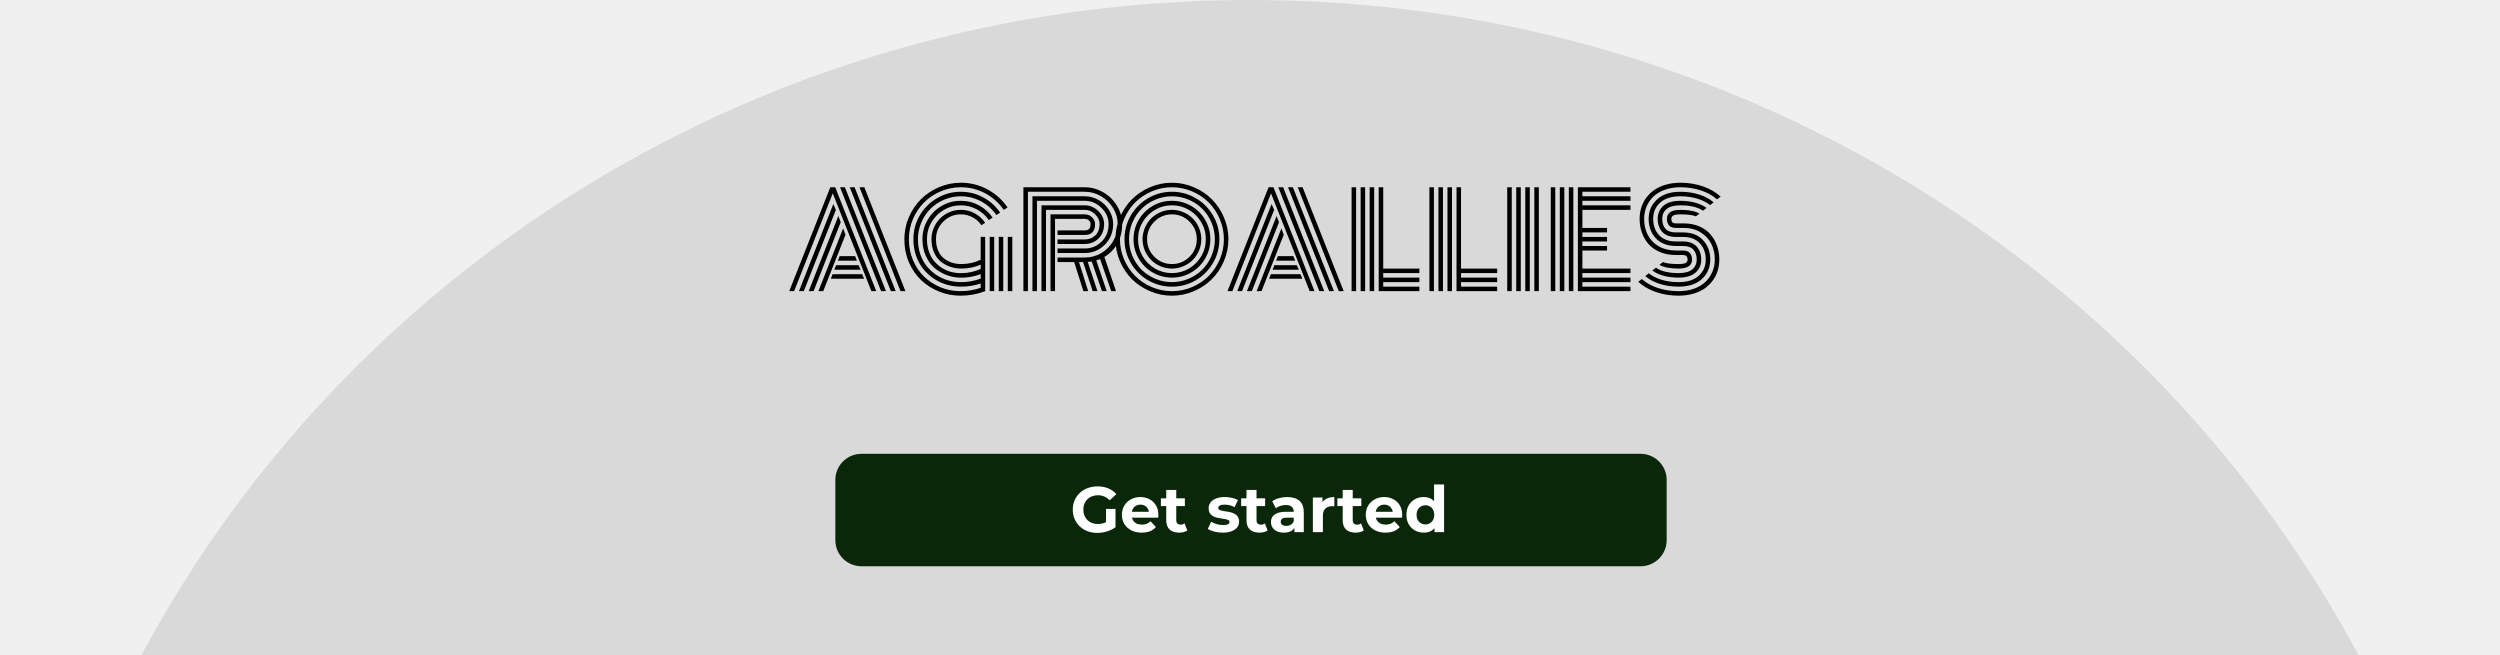
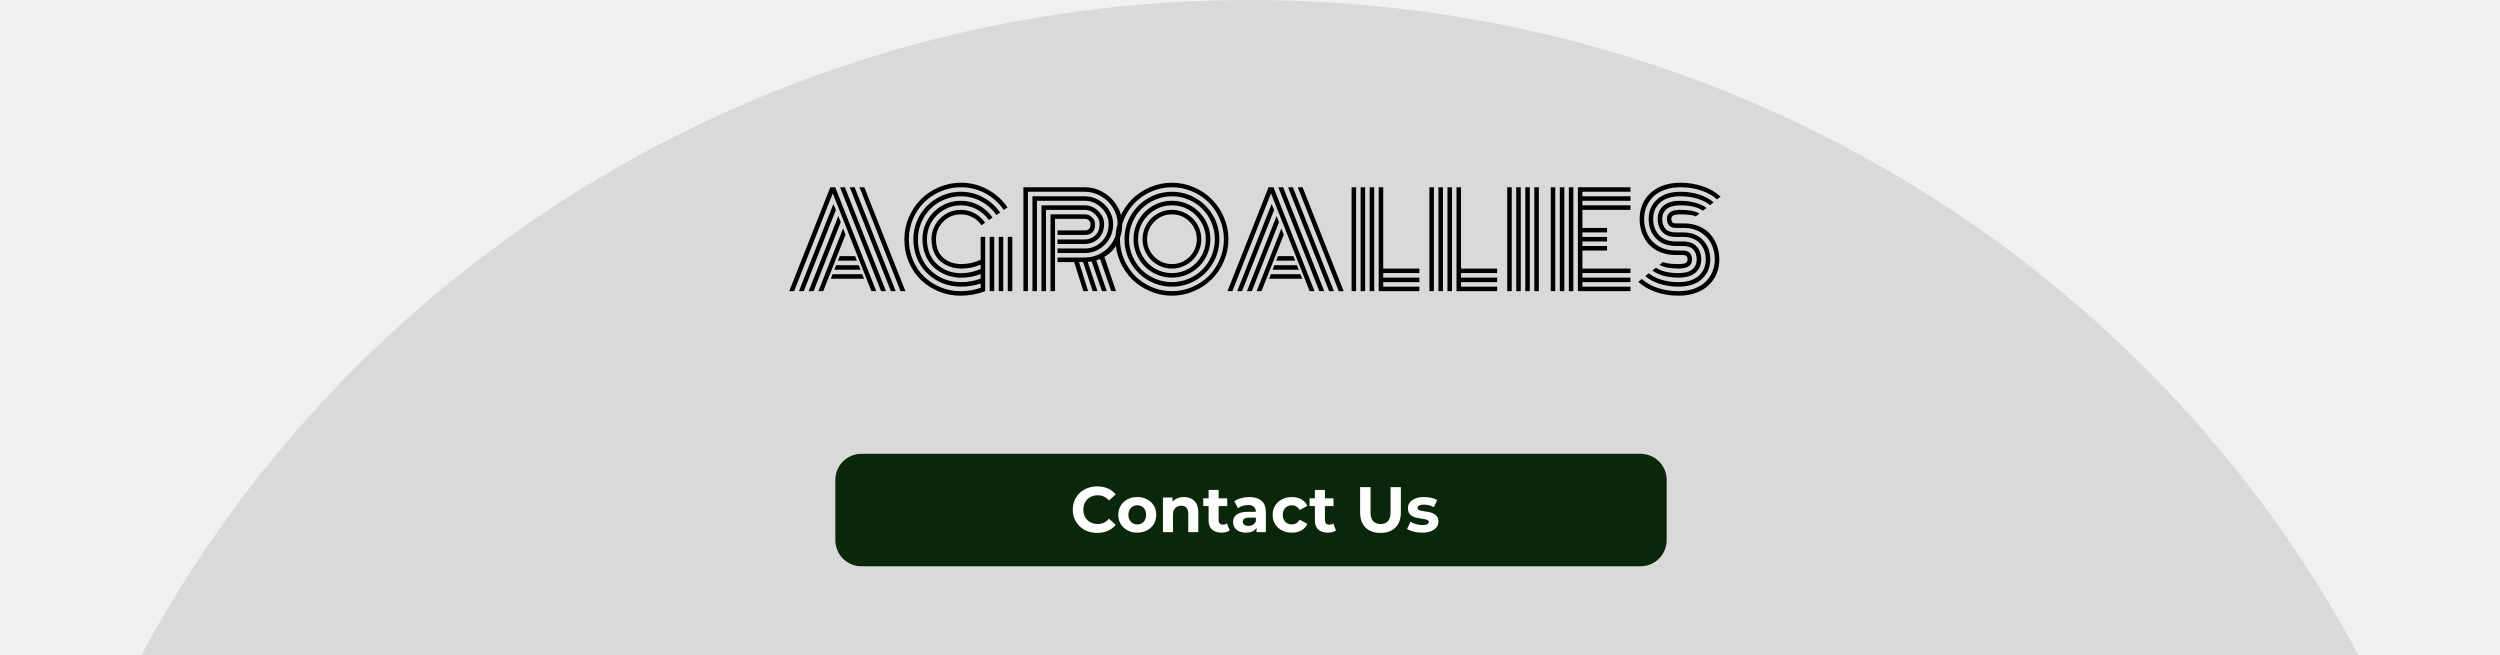
<svg xmlns="http://www.w3.org/2000/svg" width="1245" height="326" viewBox="0 0 1245 326" fill="none">
  <path d="M1245 607C1245 942.237 966.297 1214 622.5 1214C278.703 1214 0 942.237 0 607C0 271.763 278.703 0 622.5 0C966.297 0 1245 271.763 1245 607Z" fill="#D9D9D9" />
  <path d="M417.25 129.812L418.156 127.562H425.844L426.75 129.812H417.25ZM415.5 134.312L416.375 132.062H427.594L428.562 134.312H415.5ZM413.75 138.812L414.625 136.562H429.375L430.312 138.812H413.75ZM395.469 145H393.031L413.5 93.25H415.938L436.375 145H433.969L414.719 96.281L395.469 145ZM415 101.625L416.281 104.5L400.281 145H397.875L415 101.625ZM417.5 107.562L418.688 110.656L405.156 145H402.719L417.5 107.562ZM419.875 113.75L421.062 116.906L409.969 145H407.562L419.875 113.75ZM450.906 145H448.469L428.031 93.25H430.438L450.906 145ZM425.594 93.25L446.062 145H443.656L423.188 93.25H425.594ZM420.75 93.25L441.219 145H438.781L418.344 93.25H420.75ZM492.875 117.969H495.125V145H492.875V117.969ZM501.875 117.969H504.125V145H501.875V117.969ZM497.375 117.969H499.625V145H497.375V117.969ZM490.625 117.969V145C486.667 146.5 482.562 147.25 478.312 147.25C474.625 147.25 471.094 146.573 467.719 145.219C464.344 143.865 461.375 141.99 458.812 139.594C456.25 137.177 454.198 134.198 452.656 130.656C451.135 127.094 450.375 123.25 450.375 119.125C450.375 115.312 451.115 111.677 452.594 108.219C454.094 104.74 456.094 101.75 458.594 99.25C461.115 96.729 464.104 94.729 467.562 93.25C471.042 91.75 474.688 91 478.5 91C483.25 91 487.667 92.104 491.75 94.312C495.833 96.521 499.167 99.521 501.75 103.312L499.875 104.531C497.5 101.052 494.427 98.302 490.656 96.281C486.906 94.26 482.854 93.25 478.5 93.25C475 93.25 471.646 93.938 468.438 95.312C465.25 96.667 462.5 98.5 460.188 100.812C457.875 103.125 456.031 105.885 454.656 109.094C453.302 112.281 452.625 115.625 452.625 119.125C452.625 122.896 453.323 126.417 454.719 129.688C456.135 132.958 458.01 135.698 460.344 137.906C462.698 140.115 465.427 141.854 468.531 143.125C471.635 144.375 474.865 145 478.219 145C481.74 145 485.125 144.448 488.375 143.344V141.188C485.271 142.229 482.01 142.75 478.594 142.75C476.115 142.75 473.698 142.406 471.344 141.719C469.01 141.01 466.844 139.979 464.844 138.625C462.865 137.25 461.125 135.625 459.625 133.75C458.146 131.854 456.979 129.656 456.125 127.156C455.292 124.635 454.875 121.958 454.875 119.125C454.875 114.854 455.927 110.906 458.031 107.281C460.156 103.656 463.031 100.792 466.656 98.688C470.281 96.562 474.229 95.5 478.5 95.5C482.5 95.5 486.219 96.438 489.656 98.312C493.094 100.167 495.896 102.688 498.062 105.875L496.188 107.094C494.229 104.219 491.688 101.948 488.562 100.281C485.458 98.594 482.104 97.75 478.5 97.75C475.604 97.75 472.833 98.312 470.188 99.438C467.542 100.562 465.26 102.083 463.344 104C461.448 105.896 459.938 108.167 458.812 110.812C457.688 113.458 457.125 116.229 457.125 119.125C457.125 121.729 457.5 124.177 458.25 126.469C459.021 128.74 460.073 130.729 461.406 132.438C462.76 134.125 464.333 135.583 466.125 136.812C467.917 138.021 469.865 138.938 471.969 139.562C474.094 140.188 476.271 140.5 478.5 140.5C481.958 140.5 485.25 139.917 488.375 138.75V136.5C485.292 137.688 482.073 138.281 478.719 138.281C476.177 138.281 473.75 137.854 471.438 137C469.125 136.125 467.062 134.896 465.25 133.312C463.458 131.729 462.031 129.708 460.969 127.25C459.906 124.792 459.375 122.083 459.375 119.125C459.375 115.667 460.229 112.469 461.938 109.531C463.646 106.594 465.969 104.271 468.906 102.562C471.844 100.854 475.042 100 478.5 100C481.729 100 484.729 100.75 487.5 102.25C490.292 103.75 492.562 105.792 494.312 108.375L492.438 109.594C490.896 107.344 488.896 105.562 486.438 104.25C484 102.917 481.354 102.25 478.5 102.25C475.438 102.25 472.615 103.01 470.031 104.531C467.448 106.031 465.396 108.073 463.875 110.656C462.375 113.24 461.625 116.062 461.625 119.125C461.625 121.25 461.927 123.229 462.531 125.062C463.135 126.896 463.969 128.479 465.031 129.812C466.094 131.146 467.333 132.281 468.75 133.219C470.188 134.156 471.729 134.865 473.375 135.344C475.021 135.802 476.729 136.031 478.5 136.031C482.021 136.031 485.312 135.333 488.375 133.938V131.781C485.417 133.094 482.219 133.75 478.781 133.75C476.802 133.75 474.938 133.448 473.188 132.844C471.438 132.24 469.854 131.354 468.438 130.188C467.042 129.021 465.927 127.49 465.094 125.594C464.281 123.677 463.875 121.521 463.875 119.125C463.875 117.146 464.26 115.26 465.031 113.469C465.802 111.656 466.844 110.094 468.156 108.781C469.469 107.469 471.021 106.427 472.812 105.656C474.625 104.885 476.521 104.5 478.5 104.5C480.979 104.5 483.281 105.083 485.406 106.25C487.531 107.396 489.26 108.958 490.594 110.938L488.75 112.156C487.625 110.49 486.156 109.177 484.344 108.219C482.552 107.24 480.604 106.75 478.5 106.75C475.083 106.75 472.167 107.958 469.75 110.375C467.333 112.792 466.125 115.708 466.125 119.125C466.125 121.229 466.469 123.094 467.156 124.719C467.844 126.323 468.781 127.615 469.969 128.594C471.177 129.552 472.51 130.281 473.969 130.781C475.448 131.26 477.031 131.5 478.719 131.5C482.177 131.5 485.396 130.781 488.375 129.344V117.969H490.625ZM526.656 119.25H540.219C542.281 119.25 544.021 118.583 545.438 117.25C546.875 115.917 547.594 114.021 547.594 111.562C547.594 109.75 546.844 108.125 545.344 106.688C543.844 105.229 542.135 104.5 540.219 104.5H520.906V145H518.656V102.25H540.219C542.76 102.25 545 103.198 546.938 105.094C548.875 106.969 549.844 109.125 549.844 111.562C549.844 114.562 548.906 116.969 547.031 118.781C545.156 120.594 542.885 121.5 540.219 121.5H526.656V119.25ZM526.656 123.75H540.219C543.469 123.75 546.26 122.615 548.594 120.344C550.927 118.052 552.094 115.125 552.094 111.562C552.094 108.5 550.896 105.812 548.5 103.5C546.125 101.167 543.365 100 540.219 100H516.406V145H514.156V97.75H540.219C542.698 97.75 545.021 98.385 547.188 99.656C549.375 100.927 551.115 102.635 552.406 104.781C553.698 106.906 554.344 109.167 554.344 111.562C554.344 115.667 552.948 119.104 550.156 121.875C547.385 124.625 544.073 126 540.219 126H526.656V123.75ZM526.656 128.25H540.219C543.135 128.25 545.844 127.531 548.344 126.094C550.844 124.656 552.844 122.656 554.344 120.094C555.844 117.51 556.594 114.667 556.594 111.562C556.594 108.75 555.844 106.115 554.344 103.656C552.865 101.177 550.865 99.198 548.344 97.719C545.823 96.24 543.115 95.5 540.219 95.5H511.906V145H509.656V93.25H540.219C543.49 93.25 546.562 94.094 549.438 95.781C552.312 97.448 554.594 99.698 556.281 102.531C557.99 105.344 558.844 108.354 558.844 111.562C558.844 115.271 558.042 118.531 556.438 121.344C554.854 124.156 552.698 126.354 549.969 127.938L555.781 145H553.406L547.844 129C547.01 129.333 546.375 129.562 545.938 129.688L551.156 145H548.781L543.688 130.219C543.5 130.26 542.833 130.333 541.688 130.438L546.531 145H544.156L539.375 130.5H537.344L541.906 145H539.531L534.938 130.5H526.656V128.25ZM525.406 145H523.156V106.75H540.219C541.615 106.75 542.812 107.229 543.812 108.188C544.833 109.125 545.344 110.25 545.344 111.562C545.344 115.188 543.635 117 540.219 117H526.656V114.75H540.219C541.115 114.75 541.812 114.521 542.312 114.062C542.833 113.583 543.094 112.75 543.094 111.562C543.094 110.833 542.812 110.229 542.25 109.75C541.708 109.25 541.031 109 540.219 109H525.406V145ZM574.875 110.375C572.458 112.792 571.25 115.708 571.25 119.125C571.25 122.542 572.458 125.458 574.875 127.875C577.292 130.292 580.208 131.5 583.625 131.5C587.042 131.5 589.958 130.292 592.375 127.875C594.792 125.458 596 122.542 596 119.125C596 115.708 594.792 112.792 592.375 110.375C589.958 107.958 587.042 106.75 583.625 106.75C580.208 106.75 577.292 107.958 574.875 110.375ZM570.156 124.812C569.385 123 569 121.104 569 119.125C569 117.146 569.385 115.26 570.156 113.469C570.927 111.656 571.969 110.094 573.281 108.781C574.594 107.469 576.146 106.427 577.938 105.656C579.75 104.885 581.646 104.5 583.625 104.5C585.604 104.5 587.49 104.885 589.281 105.656C591.094 106.427 592.656 107.469 593.969 108.781C595.281 110.094 596.323 111.656 597.094 113.469C597.865 115.26 598.25 117.146 598.25 119.125C598.25 121.104 597.865 123 597.094 124.812C596.323 126.604 595.281 128.156 593.969 129.469C592.656 130.781 591.094 131.823 589.281 132.594C587.49 133.365 585.604 133.75 583.625 133.75C581.646 133.75 579.75 133.365 577.938 132.594C576.146 131.823 574.594 130.781 573.281 129.469C571.969 128.156 570.927 126.604 570.156 124.812ZM569 110.656C567.5 113.24 566.75 116.062 566.75 119.125C566.75 122.188 567.5 125.01 569 127.594C570.521 130.177 572.573 132.229 575.156 133.75C577.74 135.25 580.562 136 583.625 136C586.688 136 589.51 135.25 592.094 133.75C594.677 132.229 596.719 130.177 598.219 127.594C599.74 125.01 600.5 122.188 600.5 119.125C600.5 116.062 599.74 113.24 598.219 110.656C596.719 108.073 594.677 106.031 592.094 104.531C589.51 103.01 586.688 102.25 583.625 102.25C580.562 102.25 577.74 103.01 575.156 104.531C572.573 106.031 570.521 108.073 569 110.656ZM567.062 128.719C565.354 125.781 564.5 122.583 564.5 119.125C564.5 115.667 565.354 112.469 567.062 109.531C568.771 106.594 571.094 104.271 574.031 102.562C576.969 100.854 580.167 100 583.625 100C587.083 100 590.281 100.854 593.219 102.562C596.156 104.271 598.479 106.594 600.188 109.531C601.896 112.469 602.75 115.667 602.75 119.125C602.75 122.583 601.896 125.781 600.188 128.719C598.479 131.656 596.156 133.979 593.219 135.688C590.281 137.396 587.083 138.25 583.625 138.25C580.167 138.25 576.969 137.396 574.031 135.688C571.094 133.979 568.771 131.656 567.062 128.719ZM563.938 110.812C562.812 113.458 562.25 116.229 562.25 119.125C562.25 122.021 562.812 124.792 563.938 127.438C565.062 130.083 566.573 132.365 568.469 134.281C570.385 136.177 572.667 137.688 575.312 138.812C577.958 139.938 580.729 140.5 583.625 140.5C586.521 140.5 589.292 139.938 591.938 138.812C594.583 137.688 596.854 136.177 598.75 134.281C600.667 132.365 602.188 130.083 603.312 127.438C604.438 124.792 605 122.021 605 119.125C605 116.229 604.438 113.458 603.312 110.812C602.188 108.167 600.667 105.896 598.75 104C596.854 102.083 594.583 100.562 591.938 99.438C589.292 98.312 586.521 97.75 583.625 97.75C580.729 97.75 577.958 98.312 575.312 99.438C572.667 100.562 570.385 102.083 568.469 104C566.573 105.896 565.062 108.167 563.938 110.812ZM563.156 130.969C561.052 127.344 560 123.396 560 119.125C560 114.854 561.052 110.906 563.156 107.281C565.281 103.656 568.156 100.792 571.781 98.688C575.406 96.562 579.354 95.5 583.625 95.5C587.896 95.5 591.844 96.562 595.469 98.688C599.094 100.792 601.958 103.656 604.062 107.281C606.188 110.906 607.25 114.854 607.25 119.125C607.25 123.396 606.188 127.344 604.062 130.969C601.958 134.594 599.094 137.469 595.469 139.594C591.844 141.698 587.896 142.75 583.625 142.75C579.354 142.75 575.406 141.698 571.781 139.594C568.156 137.469 565.281 134.594 563.156 130.969ZM559.781 109.094C558.427 112.281 557.75 115.625 557.75 119.125C557.75 122.625 558.427 125.979 559.781 129.188C561.156 132.375 563 135.125 565.312 137.438C567.625 139.75 570.375 141.594 573.562 142.969C576.771 144.323 580.125 145 583.625 145C587.125 145 590.469 144.323 593.656 142.969C596.865 141.594 599.625 139.75 601.938 137.438C604.25 135.125 606.083 132.375 607.438 129.188C608.812 125.979 609.5 122.625 609.5 119.125C609.5 115.625 608.812 112.281 607.438 109.094C606.083 105.885 604.25 103.125 601.938 100.812C599.625 98.5 596.865 96.667 593.656 95.312C590.469 93.938 587.125 93.25 583.625 93.25C580.125 93.25 576.771 93.938 573.562 95.312C570.375 96.667 567.625 98.5 565.312 100.812C563 103.125 561.156 105.885 559.781 109.094ZM557.719 130.062C556.24 126.583 555.5 122.938 555.5 119.125C555.5 115.312 556.24 111.677 557.719 108.219C559.219 104.74 561.219 101.75 563.719 99.25C566.24 96.729 569.229 94.729 572.688 93.25C576.167 91.75 579.812 91 583.625 91C587.438 91 591.073 91.75 594.531 93.25C598.01 94.729 601 96.729 603.5 99.25C606.021 101.75 608.021 104.74 609.5 108.219C611 111.677 611.75 115.312 611.75 119.125C611.75 122.938 611 126.583 609.5 130.062C608.021 133.521 606.021 136.51 603.5 139.031C601 141.531 598.01 143.521 594.531 145C591.073 146.5 587.438 147.25 583.625 147.25C579.812 147.25 576.167 146.5 572.688 145C569.229 143.521 566.24 141.531 563.719 139.031C561.219 136.51 559.219 133.521 557.719 130.062ZM635.5 129.812L636.406 127.562H644.094L645 129.812H635.5ZM633.75 134.312L634.625 132.062H645.844L646.812 134.312H633.75ZM632 138.812L632.875 136.562H647.625L648.562 138.812H632ZM613.719 145H611.281L631.75 93.25H634.188L654.625 145H652.219L632.969 96.281L613.719 145ZM633.25 101.625L634.531 104.5L618.531 145H616.125L633.25 101.625ZM635.75 107.562L636.938 110.656L623.406 145H620.969L635.75 107.562ZM638.125 113.75L639.312 116.906L628.219 145H625.812L638.125 113.75ZM669.156 145H666.719L646.281 93.25H648.688L669.156 145ZM643.844 93.25L664.312 145H661.906L641.438 93.25H643.844ZM639 93.25L659.469 145H657.031L636.594 93.25H639ZM673.094 93.25H675.344V145H673.094V93.25ZM686.594 93.25H688.844V133.75H706.844V136H688.844V138.25H706.844V140.5H688.844V142.75H706.844V145H686.594V93.25ZM682.094 93.25H684.344V145H682.094V93.25ZM677.594 93.25H679.844V145H677.594V93.25ZM711.844 93.25H714.094V145H711.844V93.25ZM725.344 93.25H727.594V133.75H745.594V136H727.594V138.25H745.594V140.5H727.594V142.75H745.594V145H725.344V93.25ZM720.844 93.25H723.094V145H720.844V93.25ZM716.344 93.25H718.594V145H716.344V93.25ZM764.094 93.25H766.344V145H764.094V93.25ZM759.594 93.25H761.844V145H759.594V93.25ZM755.094 93.25H757.344V145H755.094V93.25ZM750.594 93.25H752.844V145H750.594V93.25ZM783.531 145H781.281V93.25H783.531V145ZM779.031 145H776.781V93.25H779.031V145ZM774.531 145H772.281V93.25H774.531V145ZM788.031 133.75H811.969V136H788.031V138.25H811.969V140.5H788.031V142.75H811.969V145H785.781V93.25H811.969V95.5H788.031V97.75H811.969V100H788.031V102.25H811.969V104.5H788.031V113.5H800.312V115.75H788.031V118H800.312V120.25H788.031V122.5H800.312V124.75H788.031V133.75ZM838.438 113.5H834.656C833.052 113.5 831.896 113.094 831.188 112.281C830.479 111.448 830.125 110.354 830.125 109C830.125 106 832.365 104.5 836.844 104.5C841.052 104.5 844.219 105.125 846.344 106.375L844.531 107.75C843.073 107.083 840.51 106.75 836.844 106.75C835.052 106.75 833.844 106.948 833.219 107.344C832.615 107.74 832.312 108.292 832.312 109C832.312 109.708 832.479 110.26 832.812 110.656C833.146 111.052 833.76 111.25 834.656 111.25H838.531C841.344 111.25 843.875 111.729 846.125 112.688C848.396 113.646 850.26 114.958 851.719 116.625C853.177 118.271 854.292 120.177 855.062 122.344C855.833 124.49 856.219 126.792 856.219 129.25C856.219 131.25 855.938 133.146 855.375 134.938C854.812 136.729 853.958 138.375 852.812 139.875C851.688 141.375 850.323 142.677 848.719 143.781C847.135 144.865 845.24 145.708 843.031 146.312C840.844 146.938 838.469 147.25 835.906 147.25C831.885 147.25 828.115 146.635 824.594 145.406C821.094 144.198 818.177 142.5 815.844 140.312L817.656 138.969C819.781 140.885 822.438 142.375 825.625 143.438C828.833 144.479 832.26 145 835.906 145C838.76 145 841.333 144.594 843.625 143.781C845.938 142.948 847.833 141.812 849.312 140.375C850.812 138.938 851.958 137.271 852.75 135.375C853.562 133.479 853.969 131.438 853.969 129.25C853.969 126.354 853.385 123.74 852.219 121.406C851.052 119.052 849.271 117.146 846.875 115.688C844.5 114.229 841.688 113.5 838.438 113.5ZM834.656 115.75H838.219C842.448 115.75 845.75 117.042 848.125 119.625C850.521 122.208 851.719 125.417 851.719 129.25C851.719 133.146 850.333 136.375 847.562 138.938C844.792 141.479 840.906 142.75 835.906 142.75C832.573 142.75 829.458 142.292 826.562 141.375C823.667 140.458 821.26 139.167 819.344 137.5L821.094 136.094C822.802 137.49 824.948 138.573 827.531 139.344C830.135 140.115 832.927 140.5 835.906 140.5C840.302 140.5 843.656 139.448 845.969 137.344C848.302 135.24 849.469 132.542 849.469 129.25C849.469 126 848.49 123.312 846.531 121.188C844.594 119.062 841.812 118 838.188 118H834.656C831.615 118 829.333 117.167 827.812 115.5C826.292 113.833 825.531 111.667 825.531 109C825.531 106.333 826.469 104.167 828.344 102.5C830.24 100.833 833.073 100 836.844 100C839.49 100 841.948 100.312 844.219 100.938C846.49 101.542 848.365 102.417 849.844 103.562L848.062 104.938C845.458 103.146 841.719 102.25 836.844 102.25C833.698 102.25 831.396 102.875 829.938 104.125C828.5 105.354 827.781 106.979 827.781 109C827.781 111.042 828.312 112.677 829.375 113.906C830.458 115.135 832.219 115.75 834.656 115.75ZM834.656 120.25H838.094C841.135 120.25 843.417 121.094 844.938 122.781C846.458 124.469 847.219 126.625 847.219 129.25C847.219 131.917 846.271 134.083 844.375 135.75C842.5 137.417 839.677 138.25 835.906 138.25C833.26 138.25 830.792 137.948 828.5 137.344C826.229 136.719 824.354 135.833 822.875 134.688L824.656 133.312C827.26 135.104 831.01 136 835.906 136C839.052 136 841.344 135.385 842.781 134.156C844.24 132.906 844.969 131.271 844.969 129.25C844.969 127.229 844.427 125.604 843.344 124.375C842.26 123.125 840.5 122.5 838.062 122.5H834.656C830.385 122.5 827.042 121.229 824.625 118.688C822.229 116.125 821.031 112.896 821.031 109C821.031 105.104 822.417 101.885 825.188 99.344C827.958 96.781 831.844 95.5 836.844 95.5C840.177 95.5 843.281 95.958 846.156 96.875C849.052 97.792 851.458 99.083 853.375 100.75L851.625 102.156C849.917 100.76 847.771 99.677 845.188 98.906C842.604 98.135 839.823 97.75 836.844 97.75C832.448 97.75 829.083 98.802 826.75 100.906C824.438 103.01 823.281 105.708 823.281 109C823.281 112.271 824.26 114.969 826.219 117.094C828.177 119.198 830.99 120.25 834.656 120.25ZM834.656 124.75H838.094C839.698 124.75 840.854 125.167 841.562 126C842.271 126.833 842.625 127.917 842.625 129.25C842.625 132.25 840.385 133.75 835.906 133.75C831.677 133.75 828.5 133.125 826.375 131.875L828.188 130.5C829.646 131.167 832.219 131.5 835.906 131.5C837.698 131.5 838.896 131.302 839.5 130.906C840.125 130.51 840.438 129.958 840.438 129.25C840.438 128.562 840.26 128.021 839.906 127.625C839.573 127.208 838.948 127 838.031 127H834.656C831.781 127 829.177 126.531 826.844 125.594C824.531 124.656 822.625 123.365 821.125 121.719C819.646 120.073 818.51 118.167 817.719 116C816.927 113.833 816.531 111.5 816.531 109C816.531 107 816.812 105.104 817.375 103.312C817.938 101.521 818.781 99.875 819.906 98.375C821.052 96.875 822.417 95.583 824 94.5C825.604 93.396 827.5 92.542 829.688 91.938C831.896 91.312 834.281 91 836.844 91C840.865 91 844.625 91.615 848.125 92.844C851.625 94.052 854.542 95.75 856.875 97.938L855.062 99.281C852.938 97.365 850.281 95.885 847.094 94.844C843.906 93.781 840.49 93.25 836.844 93.25C833.99 93.25 831.406 93.667 829.094 94.5C826.802 95.312 824.906 96.438 823.406 97.875C821.927 99.312 820.781 100.979 819.969 102.875C819.177 104.771 818.781 106.812 818.781 109C818.781 111.938 819.375 114.583 820.562 116.938C821.75 119.292 823.562 121.188 826 122.625C828.438 124.042 831.323 124.75 834.656 124.75Z" fill="black" />
  <rect x="416" y="226" width="414" height="56" rx="13" fill="#0B2709" />
-   <path d="M546.472 265.384C544.701 265.384 543.069 265.107 541.576 264.552C540.104 263.976 538.813 263.165 537.704 262.12C536.616 261.075 535.763 259.848 535.144 258.44C534.547 257.032 534.248 255.485 534.248 253.8C534.248 252.115 534.547 250.568 535.144 249.16C535.763 247.752 536.627 246.525 537.736 245.48C538.845 244.435 540.147 243.635 541.64 243.08C543.133 242.504 544.776 242.216 546.568 242.216C548.552 242.216 550.333 242.547 551.912 243.208C553.512 243.869 554.856 244.829 555.944 246.088L552.616 249.16C551.805 248.307 550.92 247.677 549.96 247.272C549 246.845 547.955 246.632 546.824 246.632C545.736 246.632 544.744 246.803 543.848 247.144C542.952 247.485 542.173 247.976 541.512 248.616C540.872 249.256 540.371 250.013 540.008 250.888C539.667 251.763 539.496 252.733 539.496 253.8C539.496 254.845 539.667 255.805 540.008 256.68C540.371 257.555 540.872 258.323 541.512 258.984C542.173 259.624 542.941 260.115 543.816 260.456C544.712 260.797 545.693 260.968 546.76 260.968C547.784 260.968 548.776 260.808 549.736 260.488C550.717 260.147 551.667 259.581 552.584 258.792L555.528 262.536C554.312 263.453 552.893 264.157 551.272 264.648C549.672 265.139 548.072 265.384 546.472 265.384ZM550.792 261.864V253.448H555.528V262.536L550.792 261.864ZM568.536 265.256C566.573 265.256 564.845 264.872 563.352 264.104C561.88 263.336 560.738 262.291 559.928 260.968C559.117 259.624 558.712 258.099 558.712 256.392C558.712 254.664 559.106 253.139 559.896 251.816C560.706 250.472 561.805 249.427 563.192 248.68C564.578 247.912 566.146 247.528 567.896 247.528C569.581 247.528 571.096 247.891 572.44 248.616C573.805 249.32 574.882 250.344 575.672 251.688C576.461 253.011 576.856 254.6 576.856 256.456C576.856 256.648 576.845 256.872 576.824 257.128C576.802 257.363 576.781 257.587 576.76 257.8H562.776V254.888H574.135L572.216 255.752C572.216 254.856 572.034 254.077 571.672 253.416C571.309 252.755 570.808 252.243 570.168 251.88C569.528 251.496 568.781 251.304 567.928 251.304C567.074 251.304 566.317 251.496 565.656 251.88C565.016 252.243 564.514 252.765 564.152 253.448C563.789 254.109 563.608 254.899 563.608 255.816V256.584C563.608 257.523 563.81 258.355 564.216 259.08C564.642 259.784 565.229 260.328 565.976 260.712C566.744 261.075 567.64 261.256 568.664 261.256C569.581 261.256 570.381 261.117 571.064 260.84C571.768 260.563 572.408 260.147 572.984 259.592L575.64 262.472C574.85 263.368 573.858 264.061 572.664 264.552C571.469 265.021 570.093 265.256 568.536 265.256ZM587.219 265.256C585.192 265.256 583.614 264.744 582.483 263.72C581.352 262.675 580.787 261.128 580.787 259.08V243.976H585.779V259.016C585.779 259.741 585.971 260.307 586.355 260.712C586.739 261.096 587.262 261.288 587.923 261.288C588.712 261.288 589.384 261.075 589.939 260.648L591.283 264.168C590.771 264.531 590.152 264.808 589.427 265C588.723 265.171 587.987 265.256 587.219 265.256ZM578.131 252.008V248.168H590.067V252.008H578.131ZM608.94 265.256C607.468 265.256 606.049 265.085 604.684 264.744C603.34 264.381 602.273 263.933 601.484 263.4L603.148 259.816C603.937 260.307 604.865 260.712 605.932 261.032C607.02 261.331 608.086 261.48 609.132 261.48C610.284 261.48 611.094 261.341 611.564 261.064C612.054 260.787 612.3 260.403 612.3 259.912C612.3 259.507 612.108 259.208 611.724 259.016C611.361 258.803 610.87 258.643 610.252 258.536C609.633 258.429 608.95 258.323 608.204 258.216C607.478 258.109 606.742 257.971 605.996 257.8C605.249 257.608 604.566 257.331 603.948 256.968C603.329 256.605 602.828 256.115 602.444 255.496C602.081 254.877 601.9 254.077 601.9 253.096C601.9 252.008 602.209 251.048 602.828 250.216C603.468 249.384 604.385 248.733 605.58 248.264C606.774 247.773 608.204 247.528 609.868 247.528C611.041 247.528 612.236 247.656 613.452 247.912C614.668 248.168 615.681 248.541 616.492 249.032L614.828 252.584C613.996 252.093 613.153 251.763 612.3 251.592C611.468 251.4 610.657 251.304 609.868 251.304C608.758 251.304 607.948 251.453 607.436 251.752C606.924 252.051 606.668 252.435 606.668 252.904C606.668 253.331 606.849 253.651 607.212 253.864C607.596 254.077 608.097 254.248 608.716 254.376C609.334 254.504 610.006 254.621 610.732 254.728C611.478 254.813 612.225 254.952 612.972 255.144C613.718 255.336 614.39 255.613 614.988 255.976C615.606 256.317 616.108 256.797 616.492 257.416C616.876 258.013 617.068 258.803 617.068 259.784C617.068 260.851 616.748 261.8 616.108 262.632C615.468 263.443 614.54 264.083 613.324 264.552C612.129 265.021 610.668 265.256 608.94 265.256ZM627.188 265.256C625.161 265.256 623.582 264.744 622.452 263.72C621.321 262.675 620.756 261.128 620.756 259.08V243.976H625.748V259.016C625.748 259.741 625.94 260.307 626.324 260.712C626.708 261.096 627.23 261.288 627.892 261.288C628.681 261.288 629.353 261.075 629.908 260.648L631.252 264.168C630.74 264.531 630.121 264.808 629.396 265C628.692 265.171 627.956 265.256 627.188 265.256ZM618.1 252.008V248.168H630.036V252.008H618.1ZM644.614 265V261.64L644.294 260.904V254.888C644.294 253.821 643.963 252.989 643.302 252.392C642.662 251.795 641.67 251.496 640.326 251.496C639.409 251.496 638.502 251.645 637.606 251.944C636.731 252.221 635.985 252.605 635.366 253.096L633.574 249.608C634.513 248.947 635.643 248.435 636.966 248.072C638.289 247.709 639.633 247.528 640.998 247.528C643.622 247.528 645.659 248.147 647.11 249.384C648.561 250.621 649.286 252.552 649.286 255.176V265H644.614ZM639.366 265.256C638.022 265.256 636.87 265.032 635.91 264.584C634.95 264.115 634.214 263.485 633.702 262.696C633.19 261.907 632.934 261.021 632.934 260.04C632.934 259.016 633.179 258.12 633.67 257.352C634.182 256.584 634.982 255.987 636.07 255.56C637.158 255.112 638.577 254.888 640.326 254.888H644.902V257.8H640.87C639.697 257.8 638.886 257.992 638.438 258.376C638.011 258.76 637.798 259.24 637.798 259.816C637.798 260.456 638.043 260.968 638.534 261.352C639.046 261.715 639.739 261.896 640.614 261.896C641.446 261.896 642.193 261.704 642.854 261.32C643.515 260.915 643.995 260.328 644.294 259.56L645.062 261.864C644.699 262.973 644.038 263.816 643.078 264.392C642.118 264.968 640.881 265.256 639.366 265.256ZM653.804 265V247.784H658.572V252.648L657.9 251.24C658.412 250.024 659.233 249.107 660.364 248.488C661.495 247.848 662.871 247.528 664.492 247.528V252.136C664.279 252.115 664.087 252.104 663.916 252.104C663.745 252.083 663.564 252.072 663.372 252.072C662.007 252.072 660.897 252.467 660.044 253.256C659.212 254.024 658.796 255.229 658.796 256.872V265H653.804ZM675.094 265.256C673.067 265.256 671.489 264.744 670.358 263.72C669.227 262.675 668.662 261.128 668.662 259.08V243.976H673.654V259.016C673.654 259.741 673.846 260.307 674.23 260.712C674.614 261.096 675.137 261.288 675.798 261.288C676.587 261.288 677.259 261.075 677.814 260.648L679.158 264.168C678.646 264.531 678.027 264.808 677.302 265C676.598 265.171 675.862 265.256 675.094 265.256ZM666.006 252.008V248.168H677.942V252.008H666.006ZM689.973 265.256C688.01 265.256 686.282 264.872 684.789 264.104C683.317 263.336 682.176 262.291 681.365 260.968C680.554 259.624 680.149 258.099 680.149 256.392C680.149 254.664 680.544 253.139 681.333 251.816C682.144 250.472 683.242 249.427 684.629 248.68C686.016 247.912 687.584 247.528 689.333 247.528C691.018 247.528 692.533 247.891 693.877 248.616C695.242 249.32 696.32 250.344 697.109 251.688C697.898 253.011 698.293 254.6 698.293 256.456C698.293 256.648 698.282 256.872 698.261 257.128C698.24 257.363 698.218 257.587 698.197 257.8H684.213V254.888H695.573L693.653 255.752C693.653 254.856 693.472 254.077 693.109 253.416C692.746 252.755 692.245 252.243 691.605 251.88C690.965 251.496 690.218 251.304 689.365 251.304C688.512 251.304 687.754 251.496 687.093 251.88C686.453 252.243 685.952 252.765 685.589 253.448C685.226 254.109 685.045 254.899 685.045 255.816V256.584C685.045 257.523 685.248 258.355 685.653 259.08C686.08 259.784 686.666 260.328 687.413 260.712C688.181 261.075 689.077 261.256 690.101 261.256C691.018 261.256 691.818 261.117 692.501 260.84C693.205 260.563 693.845 260.147 694.421 259.592L697.077 262.472C696.288 263.368 695.296 264.061 694.101 264.552C692.906 265.021 691.53 265.256 689.973 265.256ZM709.009 265.256C707.387 265.256 705.926 264.893 704.625 264.168C703.323 263.421 702.289 262.387 701.521 261.064C700.774 259.741 700.401 258.184 700.401 256.392C700.401 254.579 700.774 253.011 701.521 251.688C702.289 250.365 703.323 249.341 704.625 248.616C705.926 247.891 707.387 247.528 709.009 247.528C710.459 247.528 711.729 247.848 712.817 248.488C713.905 249.128 714.747 250.099 715.345 251.4C715.942 252.701 716.241 254.365 716.241 256.392C716.241 258.397 715.953 260.061 715.377 261.384C714.801 262.685 713.969 263.656 712.881 264.296C711.814 264.936 710.523 265.256 709.009 265.256ZM709.873 261.16C710.683 261.16 711.419 260.968 712.081 260.584C712.742 260.2 713.265 259.656 713.649 258.952C714.054 258.227 714.257 257.373 714.257 256.392C714.257 255.389 714.054 254.536 713.649 253.832C713.265 253.128 712.742 252.584 712.081 252.2C711.419 251.816 710.683 251.624 709.873 251.624C709.041 251.624 708.294 251.816 707.633 252.2C706.971 252.584 706.438 253.128 706.033 253.832C705.649 254.536 705.457 255.389 705.457 256.392C705.457 257.373 705.649 258.227 706.033 258.952C706.438 259.656 706.971 260.2 707.633 260.584C708.294 260.968 709.041 261.16 709.873 261.16ZM714.385 265V261.48L714.481 256.36L714.161 251.272V241.256H719.153V265H714.385Z" fill="white" />
+   <path d="M546.376 265.384C544.648 265.384 543.037 265.107 541.544 264.552C540.072 263.976 538.792 263.165 537.704 262.12C536.616 261.075 535.763 259.848 535.144 258.44C534.547 257.032 534.248 255.485 534.248 253.8C534.248 252.115 534.547 250.568 535.144 249.16C535.763 247.752 536.616 246.525 537.704 245.48C538.813 244.435 540.104 243.635 541.576 243.08C543.048 242.504 544.659 242.216 546.408 242.216C548.349 242.216 550.099 242.557 551.656 243.24C553.235 243.901 554.557 244.883 555.624 246.184L552.296 249.256C551.528 248.381 550.675 247.731 549.736 247.304C548.797 246.856 547.773 246.632 546.664 246.632C545.619 246.632 544.659 246.803 543.784 247.144C542.909 247.485 542.152 247.976 541.512 248.616C540.872 249.256 540.371 250.013 540.008 250.888C539.667 251.763 539.496 252.733 539.496 253.8C539.496 254.867 539.667 255.837 540.008 256.712C540.371 257.587 540.872 258.344 541.512 258.984C542.152 259.624 542.909 260.115 543.784 260.456C544.659 260.797 545.619 260.968 546.664 260.968C547.773 260.968 548.797 260.755 549.736 260.328C550.675 259.88 551.528 259.208 552.296 258.312L555.624 261.384C554.557 262.685 553.235 263.677 551.656 264.36C550.099 265.043 548.339 265.384 546.376 265.384ZM566.371 265.256C564.536 265.256 562.904 264.872 561.475 264.104C560.067 263.336 558.947 262.291 558.115 260.968C557.304 259.624 556.899 258.099 556.899 256.392C556.899 254.664 557.304 253.139 558.115 251.816C558.947 250.472 560.067 249.427 561.475 248.68C562.904 247.912 564.536 247.528 566.371 247.528C568.184 247.528 569.806 247.912 571.235 248.68C572.664 249.427 573.784 250.461 574.595 251.784C575.406 253.107 575.811 254.643 575.811 256.392C575.811 258.099 575.406 259.624 574.595 260.968C573.784 262.291 572.664 263.336 571.235 264.104C569.806 264.872 568.184 265.256 566.371 265.256ZM566.371 261.16C567.203 261.16 567.95 260.968 568.611 260.584C569.272 260.2 569.795 259.656 570.179 258.952C570.563 258.227 570.755 257.373 570.755 256.392C570.755 255.389 570.563 254.536 570.179 253.832C569.795 253.128 569.272 252.584 568.611 252.2C567.95 251.816 567.203 251.624 566.371 251.624C565.539 251.624 564.792 251.816 564.131 252.2C563.47 252.584 562.936 253.128 562.531 253.832C562.147 254.536 561.955 255.389 561.955 256.392C561.955 257.373 562.147 258.227 562.531 258.952C562.936 259.656 563.47 260.2 564.131 260.584C564.792 260.968 565.539 261.16 566.371 261.16ZM589.612 247.528C590.977 247.528 592.193 247.805 593.26 248.36C594.348 248.893 595.201 249.725 595.82 250.856C596.438 251.965 596.748 253.395 596.748 255.144V265H591.756V255.912C591.756 254.525 591.446 253.501 590.828 252.84C590.23 252.179 589.377 251.848 588.268 251.848C587.478 251.848 586.764 252.019 586.124 252.36C585.505 252.68 585.014 253.181 584.652 253.864C584.31 254.547 584.14 255.421 584.14 256.488V265H579.148V247.784H583.916V252.552L583.02 251.112C583.638 249.96 584.524 249.075 585.676 248.456C586.828 247.837 588.14 247.528 589.612 247.528ZM608.313 265.256C606.286 265.256 604.707 264.744 603.577 263.72C602.446 262.675 601.881 261.128 601.881 259.08V243.976H606.873V259.016C606.873 259.741 607.065 260.307 607.449 260.712C607.833 261.096 608.355 261.288 609.017 261.288C609.806 261.288 610.478 261.075 611.033 260.648L612.377 264.168C611.865 264.531 611.246 264.808 610.521 265C609.817 265.171 609.081 265.256 608.313 265.256ZM599.225 252.008V248.168H611.161V252.008H599.225ZM625.739 265V261.64L625.419 260.904V254.888C625.419 253.821 625.088 252.989 624.427 252.392C623.787 251.795 622.795 251.496 621.451 251.496C620.534 251.496 619.627 251.645 618.731 251.944C617.856 252.221 617.11 252.605 616.491 253.096L614.699 249.608C615.638 248.947 616.768 248.435 618.091 248.072C619.414 247.709 620.758 247.528 622.123 247.528C624.747 247.528 626.784 248.147 628.235 249.384C629.686 250.621 630.411 252.552 630.411 255.176V265H625.739ZM620.491 265.256C619.147 265.256 617.995 265.032 617.035 264.584C616.075 264.115 615.339 263.485 614.827 262.696C614.315 261.907 614.059 261.021 614.059 260.04C614.059 259.016 614.304 258.12 614.795 257.352C615.307 256.584 616.107 255.987 617.195 255.56C618.283 255.112 619.702 254.888 621.451 254.888H626.027V257.8H621.995C620.822 257.8 620.011 257.992 619.563 258.376C619.136 258.76 618.923 259.24 618.923 259.816C618.923 260.456 619.168 260.968 619.659 261.352C620.171 261.715 620.864 261.896 621.739 261.896C622.571 261.896 623.318 261.704 623.979 261.32C624.64 260.915 625.12 260.328 625.419 259.56L626.187 261.864C625.824 262.973 625.163 263.816 624.203 264.392C623.243 264.968 622.006 265.256 620.491 265.256ZM643.374 265.256C641.518 265.256 639.865 264.883 638.414 264.136C636.963 263.368 635.822 262.312 634.99 260.968C634.179 259.624 633.774 258.099 633.774 256.392C633.774 254.664 634.179 253.139 634.99 251.816C635.822 250.472 636.963 249.427 638.414 248.68C639.865 247.912 641.518 247.528 643.374 247.528C645.187 247.528 646.766 247.912 648.11 248.68C649.454 249.427 650.446 250.504 651.086 251.912L647.214 253.992C646.766 253.181 646.201 252.584 645.518 252.2C644.857 251.816 644.131 251.624 643.342 251.624C642.489 251.624 641.721 251.816 641.038 252.2C640.355 252.584 639.811 253.128 639.406 253.832C639.022 254.536 638.83 255.389 638.83 256.392C638.83 257.395 639.022 258.248 639.406 258.952C639.811 259.656 640.355 260.2 641.038 260.584C641.721 260.968 642.489 261.16 643.342 261.16C644.131 261.16 644.857 260.979 645.518 260.616C646.201 260.232 646.766 259.624 647.214 258.792L651.086 260.904C650.446 262.291 649.454 263.368 648.11 264.136C646.766 264.883 645.187 265.256 643.374 265.256ZM661.25 265.256C659.224 265.256 657.645 264.744 656.514 263.72C655.384 262.675 654.818 261.128 654.818 259.08V243.976H659.81V259.016C659.81 259.741 660.002 260.307 660.386 260.712C660.77 261.096 661.293 261.288 661.954 261.288C662.744 261.288 663.416 261.075 663.97 260.648L665.314 264.168C664.802 264.531 664.184 264.808 663.458 265C662.754 265.171 662.018 265.256 661.25 265.256ZM652.162 252.008V248.168H664.098V252.008H652.162ZM687.483 265.384C684.304 265.384 681.819 264.499 680.027 262.728C678.235 260.957 677.339 258.429 677.339 255.144V242.6H682.523V254.952C682.523 257.085 682.96 258.621 683.835 259.56C684.71 260.499 685.936 260.968 687.515 260.968C689.094 260.968 690.32 260.499 691.195 259.56C692.07 258.621 692.507 257.085 692.507 254.952V242.6H697.627V255.144C697.627 258.429 696.731 260.957 694.939 262.728C693.147 264.499 690.662 265.384 687.483 265.384ZM708.19 265.256C706.718 265.256 705.299 265.085 703.934 264.744C702.59 264.381 701.523 263.933 700.734 263.4L702.398 259.816C703.187 260.307 704.115 260.712 705.182 261.032C706.27 261.331 707.336 261.48 708.382 261.48C709.534 261.48 710.344 261.341 710.814 261.064C711.304 260.787 711.55 260.403 711.55 259.912C711.55 259.507 711.358 259.208 710.974 259.016C710.611 258.803 710.12 258.643 709.502 258.536C708.883 258.429 708.2 258.323 707.454 258.216C706.728 258.109 705.992 257.971 705.246 257.8C704.499 257.608 703.816 257.331 703.198 256.968C702.579 256.605 702.078 256.115 701.694 255.496C701.331 254.877 701.15 254.077 701.15 253.096C701.15 252.008 701.459 251.048 702.078 250.216C702.718 249.384 703.635 248.733 704.83 248.264C706.024 247.773 707.454 247.528 709.118 247.528C710.291 247.528 711.486 247.656 712.702 247.912C713.918 248.168 714.931 248.541 715.742 249.032L714.078 252.584C713.246 252.093 712.403 251.763 711.55 251.592C710.718 251.4 709.907 251.304 709.118 251.304C708.008 251.304 707.198 251.453 706.686 251.752C706.174 252.051 705.918 252.435 705.918 252.904C705.918 253.331 706.099 253.651 706.462 253.864C706.846 254.077 707.347 254.248 707.966 254.376C708.584 254.504 709.256 254.621 709.982 254.728C710.728 254.813 711.475 254.952 712.222 255.144C712.968 255.336 713.64 255.613 714.238 255.976C714.856 256.317 715.358 256.797 715.742 257.416C716.126 258.013 716.318 258.803 716.318 259.784C716.318 260.851 715.998 261.8 715.358 262.632C714.718 263.443 713.79 264.083 712.574 264.552C711.379 265.021 709.918 265.256 708.19 265.256Z" fill="white" />
</svg>
